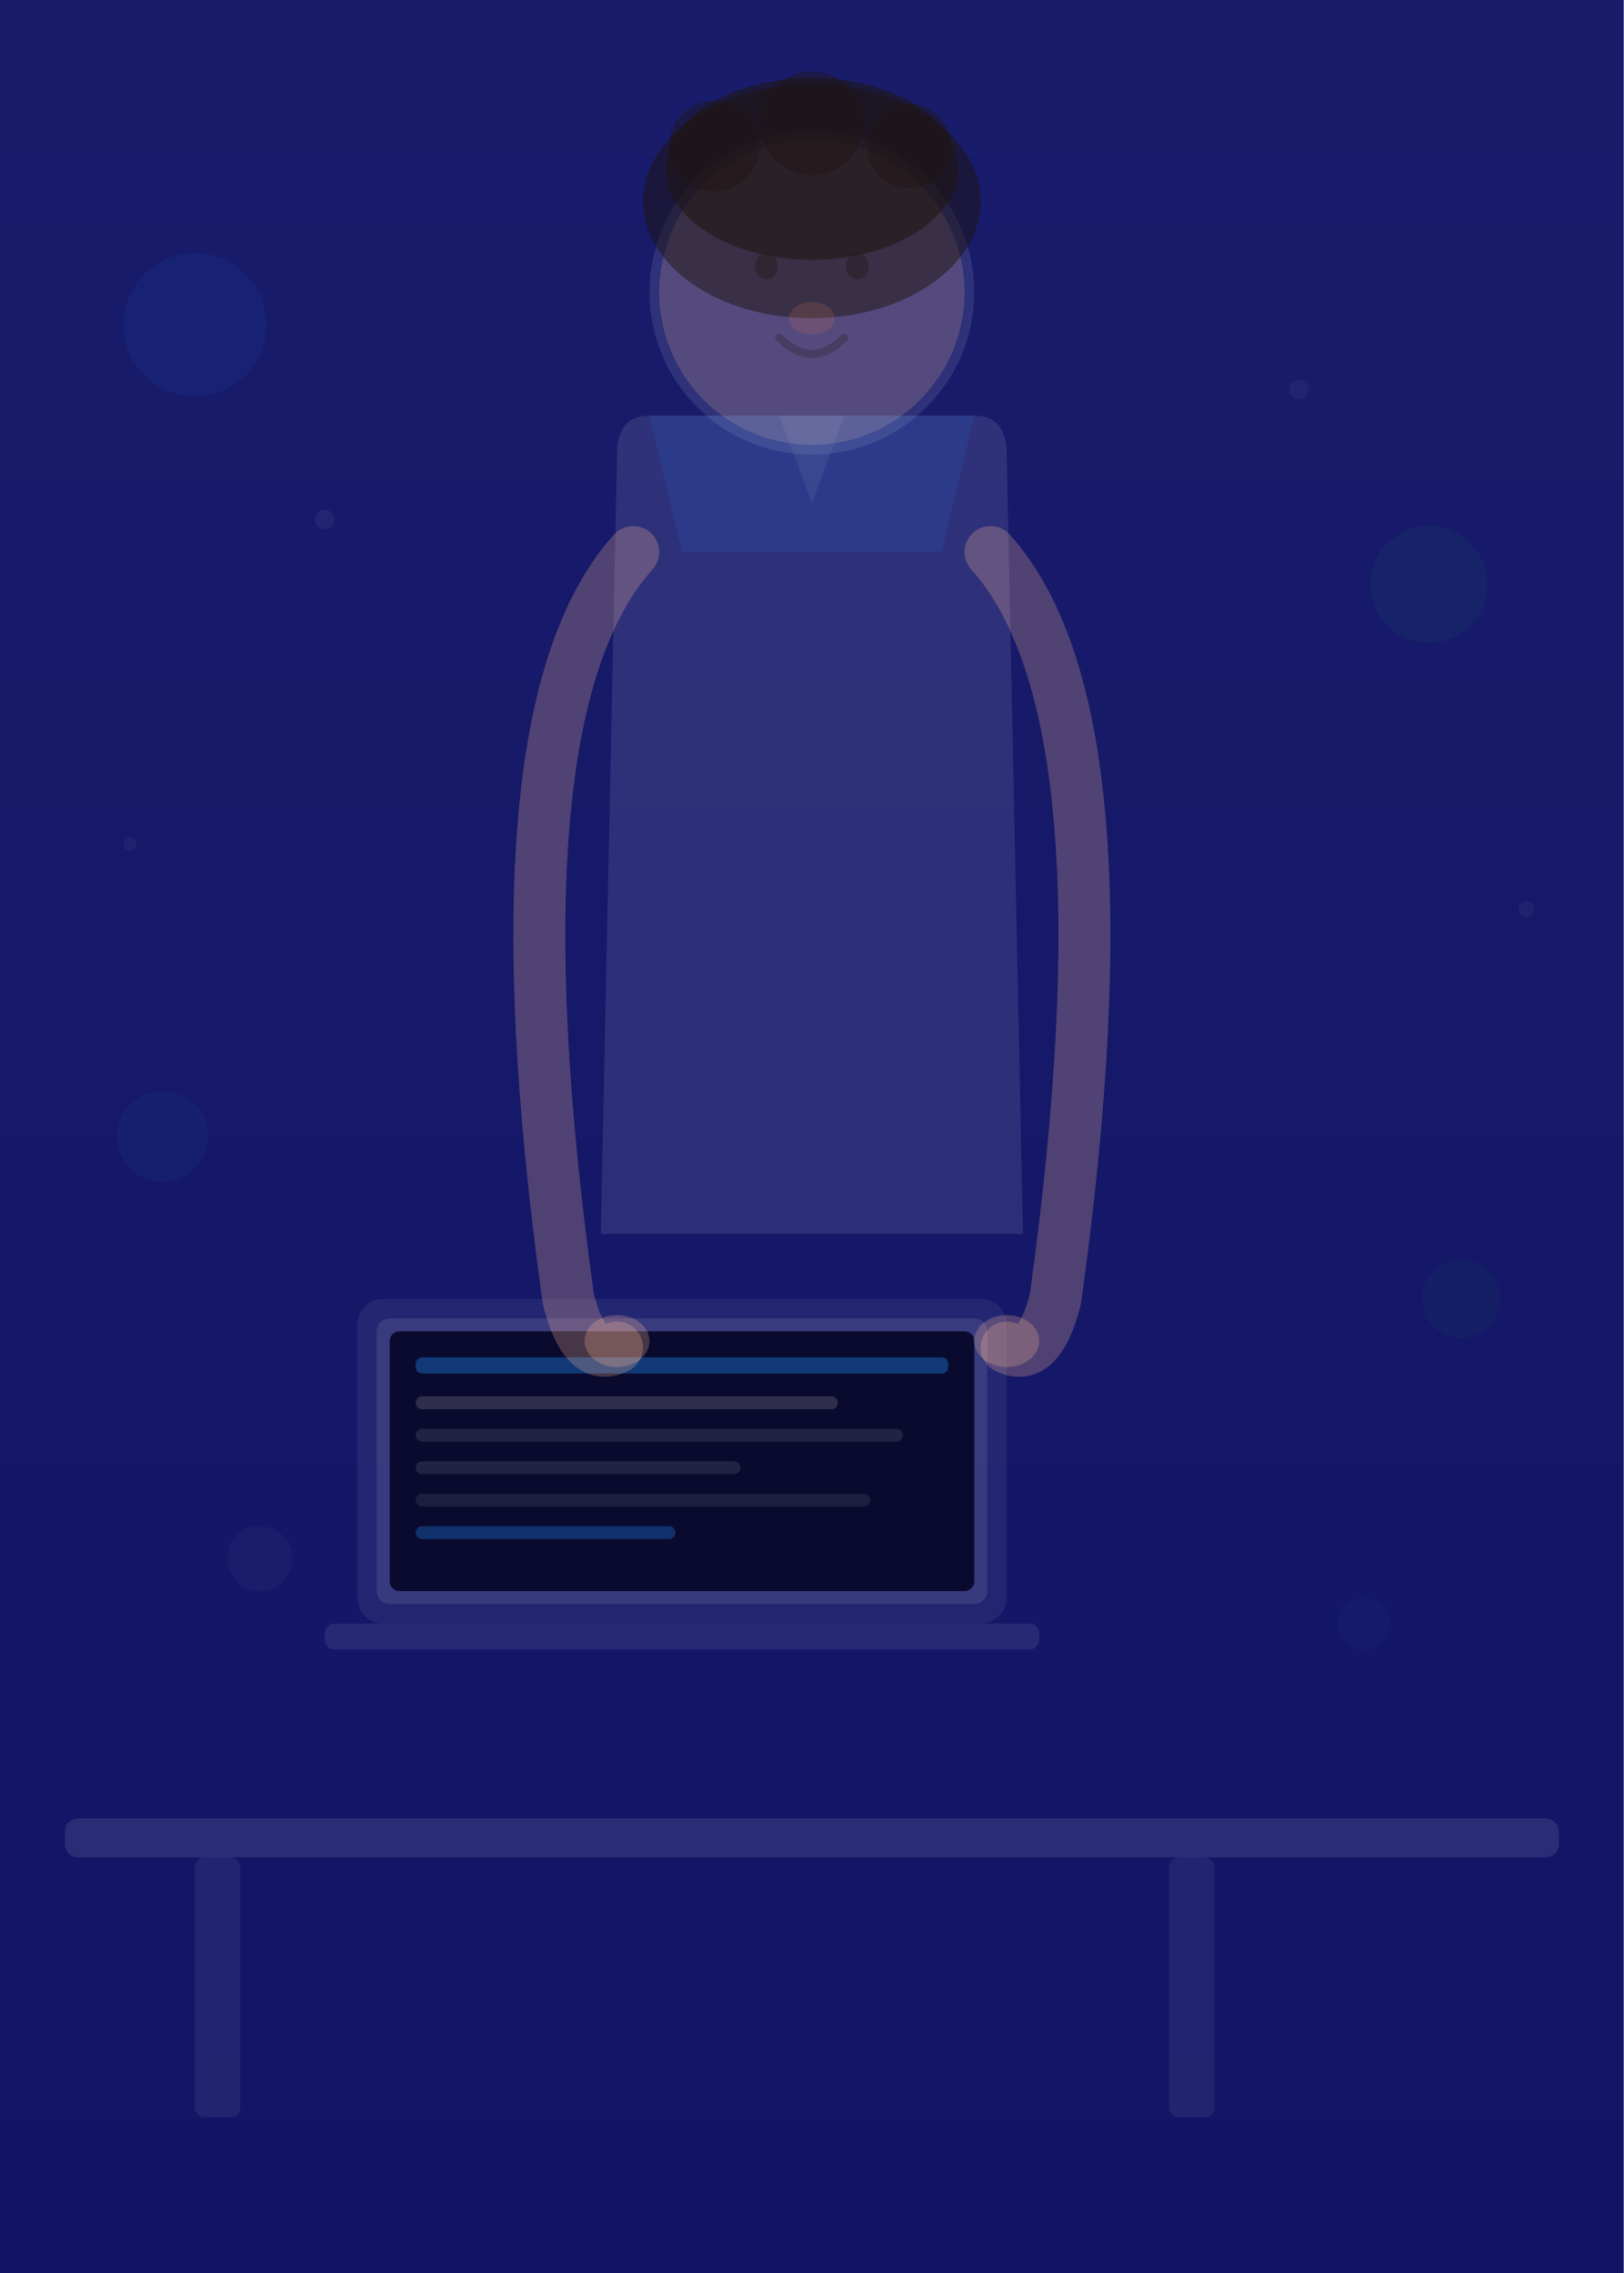
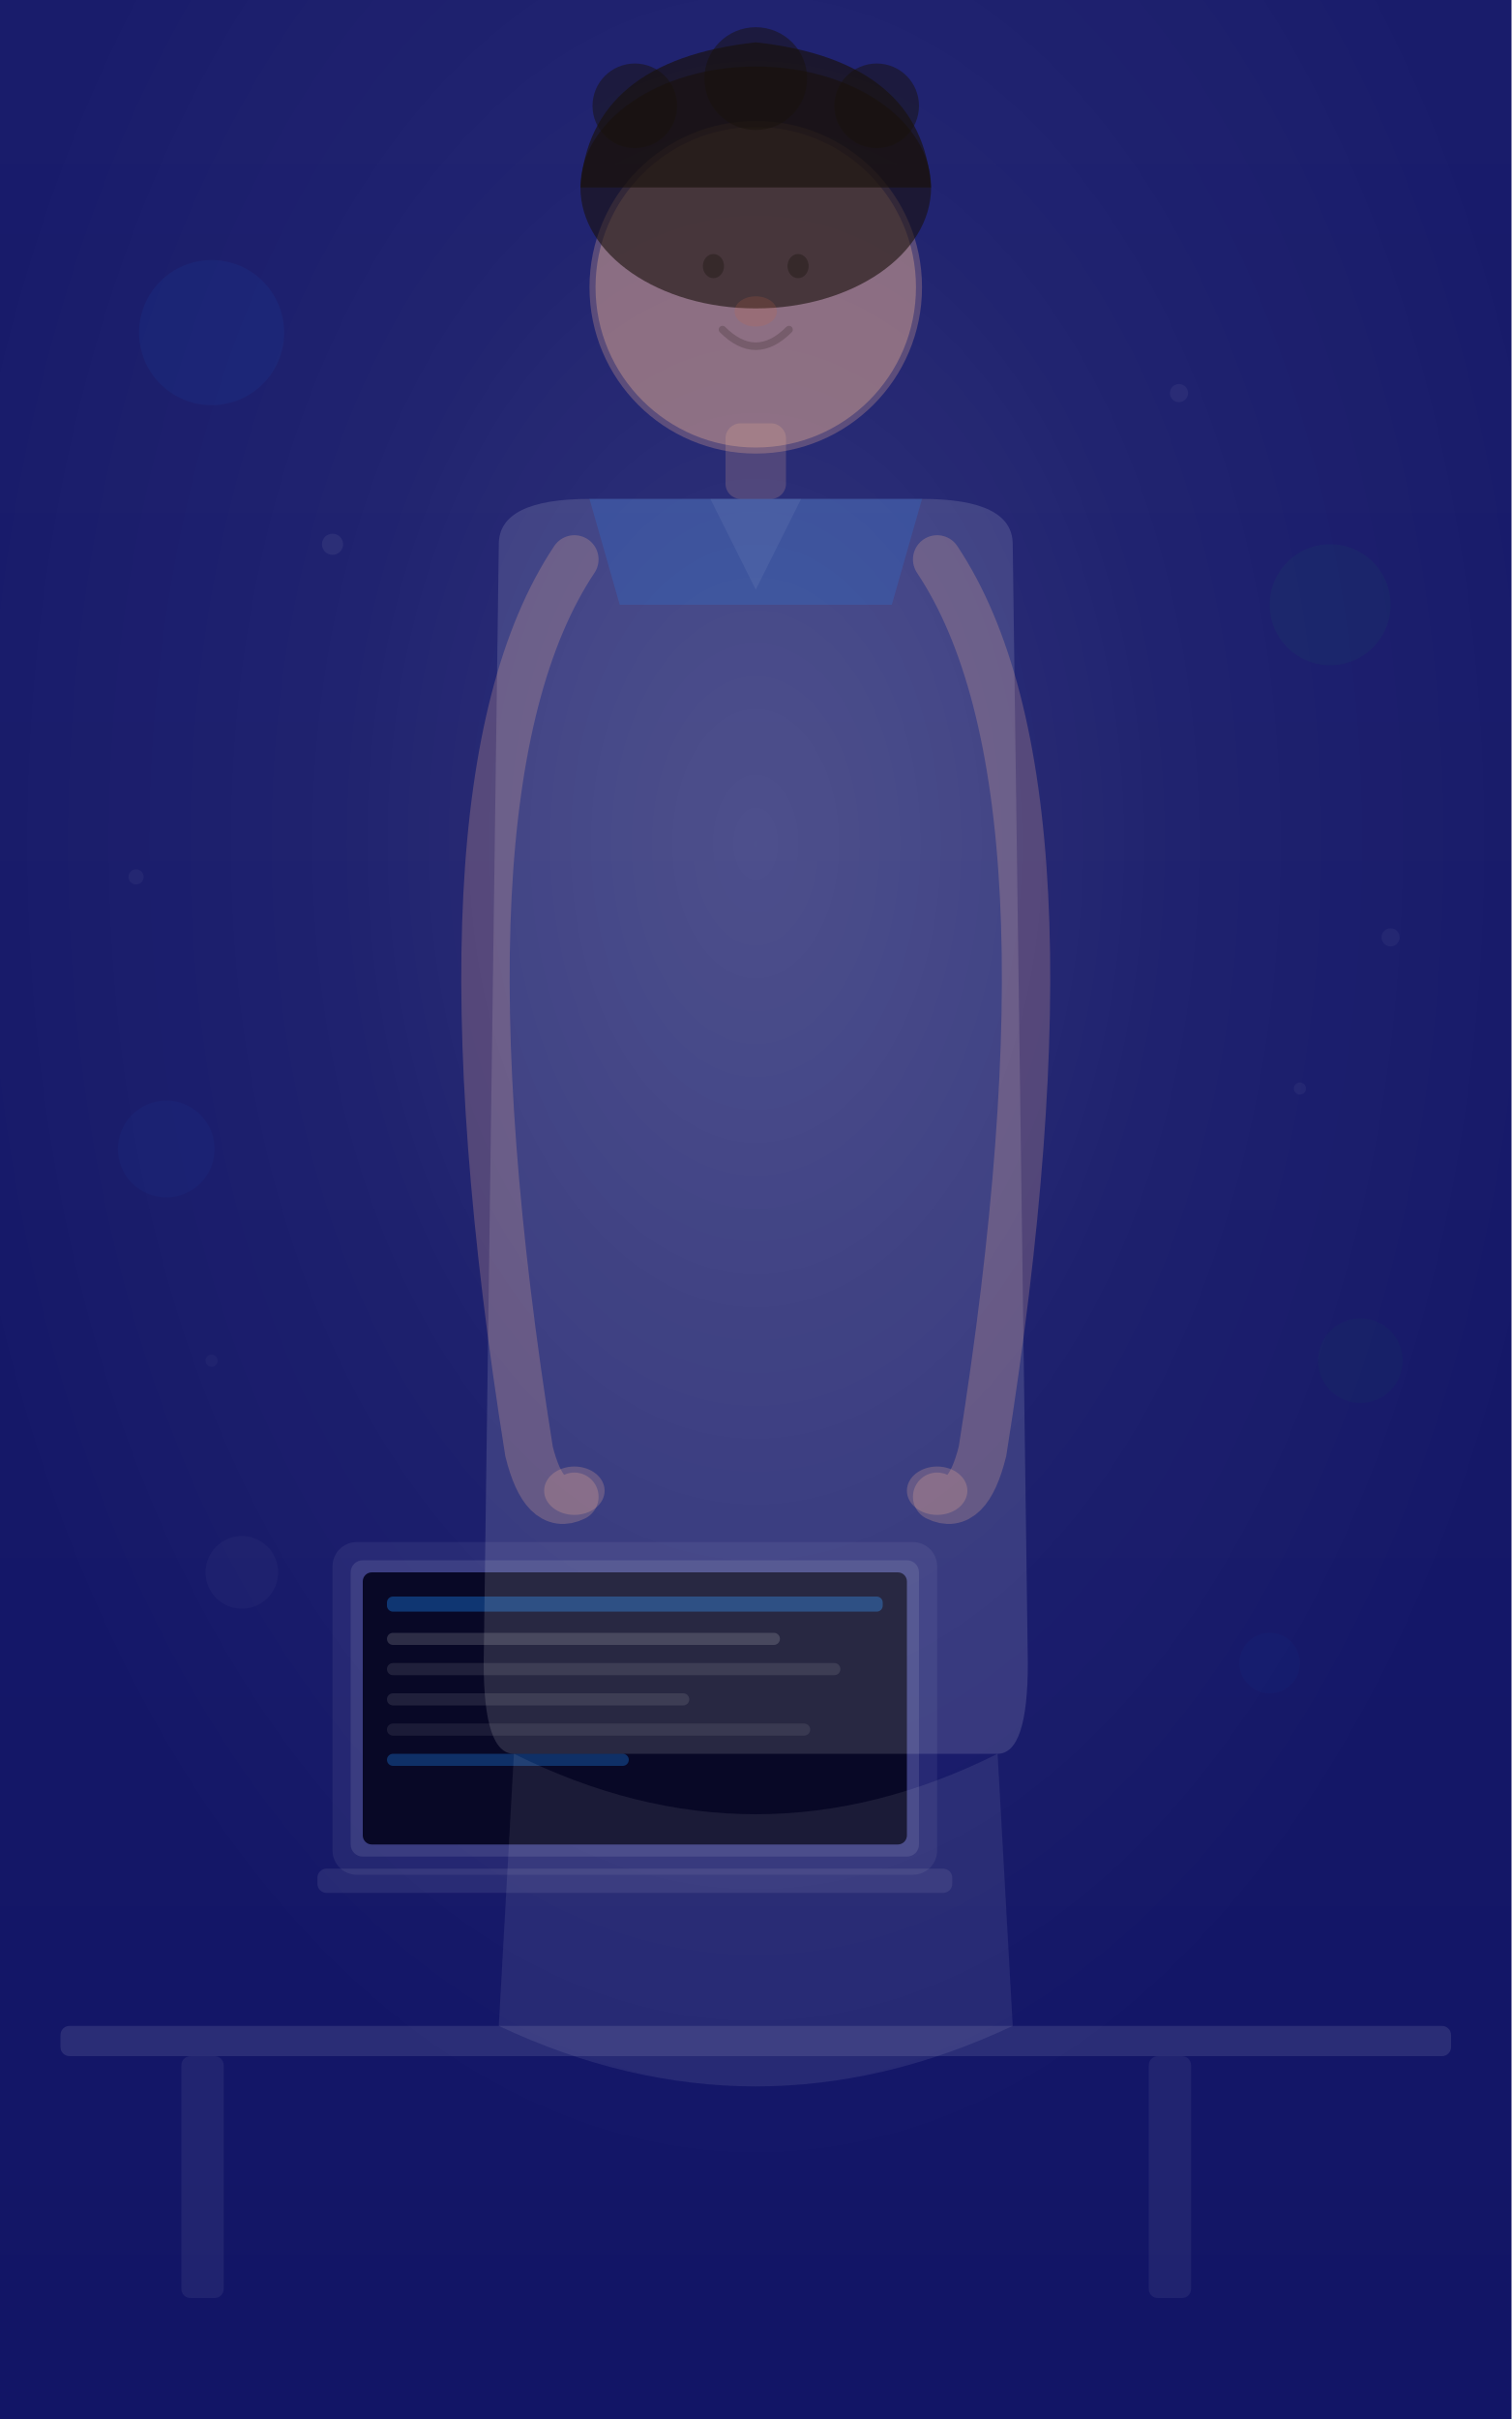
- <svg xmlns="http://www.w3.org/2000/svg" viewBox="0 0 500 700" fill="none">
+ <svg xmlns="http://www.w3.org/2000/svg" viewBox="0 0 500 800" fill="none">
  <defs>
    <linearGradient id="bgGrad" x1="0" y1="0" x2="0" y2="1">
      <stop offset="0%" stop-color="#191C6B" />
      <stop offset="100%" stop-color="#121566" />
    </linearGradient>
-     <linearGradient id="glow" x1="0.5" y1="0" x2="0.5" y2="1">
-       <stop offset="0%" stop-color="rgba(255,255,255,0.08)" />
+     <radialGradient id="personGlow" cx="0.5" cy="0.35" r="0.55">
+       <stop offset="0%" stop-color="rgba(255,255,255,0.12)" />
+       <stop offset="50%" stop-color="rgba(255,255,255,0.04)" />
      <stop offset="100%" stop-color="rgba(255,255,255,0)" />
-     </linearGradient>
+     </radialGradient>
  </defs>
-   <rect width="500" height="700" fill="url(#bgGrad)" />
-   <rect x="20" y="560" width="460" height="12" rx="4" fill="rgba(255,255,255,0.1)" />
-   <rect x="60" y="572" width="14" height="80" rx="3" fill="rgba(255,255,255,0.06)" />
-   <rect x="360" y="572" width="14" height="80" rx="3" fill="rgba(255,255,255,0.06)" />
-   <rect x="100" y="500" width="220" height="8" rx="3" fill="rgba(255,255,255,0.08)" />
-   <rect x="110" y="400" width="200" height="100" rx="8" fill="rgba(255,255,255,0.06)" />
-   <rect x="116" y="406" width="188" height="88" rx="4" fill="rgba(255,255,255,0.1)" />
-   <rect x="120" y="410" width="180" height="80" rx="3" fill="#0a0a2e" />
-   <rect x="128" y="418" width="164" height="5" rx="2" fill="rgba(31,140,255,0.35)" />
-   <rect x="128" y="430" width="130" height="4" rx="2" fill="rgba(255,255,255,0.15)" />
-   <rect x="128" y="440" width="150" height="4" rx="2" fill="rgba(255,255,255,0.1)" />
-   <rect x="128" y="450" width="100" height="4" rx="2" fill="rgba(255,255,255,0.1)" />
-   <rect x="128" y="460" width="140" height="4" rx="2" fill="rgba(255,255,255,0.08)" />
-   <rect x="128" y="470" width="80" height="4" rx="2" fill="rgba(31,140,255,0.3)" />
-   <circle cx="250" cy="90" r="50" fill="rgba(255,255,255,0.1)" />
-   <circle cx="250" cy="90" r="47" fill="rgba(255,190,150,0.18)" />
-   <ellipse cx="250" cy="62" rx="52" ry="36" fill="rgba(30,20,15,0.5)" />
-   <ellipse cx="250" cy="52" rx="45" ry="28" fill="rgba(30,20,15,0.55)" />
-   <circle cx="220" cy="45" r="14" fill="rgba(30,20,15,0.4)" />
-   <circle cx="250" cy="38" r="16" fill="rgba(30,20,15,0.4)" />
-   <circle cx="280" cy="45" r="13" fill="rgba(30,20,15,0.4)" />
-   <ellipse cx="236" cy="82" rx="3.5" ry="4" fill="rgba(30,20,15,0.35)" />
-   <ellipse cx="264" cy="82" rx="3.5" ry="4" fill="rgba(30,20,15,0.35)" />
-   <ellipse cx="250" cy="98" rx="7" ry="5" fill="rgba(200,110,80,0.2)" />
-   <path d="M240 104 Q250 114 260 104" stroke="rgba(30,20,15,0.25)" stroke-width="2.5" fill="none" stroke-linecap="round" />
-   <path d="M190 140 Q190 128 200 128 L300 128 Q310 128 310 140 L315 380 L185 380 Z" fill="rgba(255,255,255,0.1)" />
-   <path d="M200 128 L210 170 L290 170 L300 128" fill="rgba(31,140,255,0.12)" />
-   <path d="M240 128 L250 155 L260 128" fill="rgba(255,255,255,0.06)" />
-   <path d="M195 170 Q150 220 175 400 Q180 420 190 415" stroke="rgba(255,190,150,0.25)" stroke-width="16" fill="none" stroke-linecap="round" />
-   <path d="M305 170 Q350 220 325 400 Q320 420 310 415" stroke="rgba(255,190,150,0.25)" stroke-width="16" fill="none" stroke-linecap="round" />
-   <ellipse cx="190" cy="413" rx="10" ry="8" fill="rgba(255,190,150,0.25)" />
-   <ellipse cx="310" cy="413" rx="10" ry="8" fill="rgba(255,190,150,0.25)" />
-   <circle cx="60" cy="100" r="22" fill="rgba(31,140,255,0.07)" />
-   <circle cx="440" cy="180" r="18" fill="rgba(22,163,74,0.07)" />
-   <circle cx="50" cy="350" r="14" fill="rgba(31,140,255,0.05)" />
-   <circle cx="450" cy="400" r="12" fill="rgba(22,163,74,0.05)" />
-   <circle cx="80" cy="480" r="10" fill="rgba(255,255,255,0.03)" />
-   <circle cx="420" cy="500" r="8" fill="rgba(31,140,255,0.04)" />
-   <circle cx="100" cy="160" r="3" fill="rgba(255,255,255,0.05)" />
-   <circle cx="400" cy="120" r="3" fill="rgba(255,255,255,0.04)" />
-   <circle cx="470" cy="280" r="2.5" fill="rgba(255,255,255,0.04)" />
-   <circle cx="40" cy="260" r="2" fill="rgba(255,255,255,0.04)" />
+   <rect width="500" height="800" fill="url(#bgGrad)" />
+   <rect x="0" y="0" width="500" height="800" fill="url(#personGlow)" />
+   <rect x="20" y="670" width="460" height="10" rx="3" fill="rgba(255,255,255,0.1)" />
+   <rect x="60" y="680" width="14" height="80" rx="3" fill="rgba(255,255,255,0.06)" />
+   <rect x="380" y="680" width="14" height="80" rx="3" fill="rgba(255,255,255,0.06)" />
+   <rect x="110" y="510" width="200" height="110" rx="8" fill="rgba(255,255,255,0.06)" />
+   <rect x="116" y="516" width="188" height="98" rx="4" fill="rgba(255,255,255,0.1)" />
+   <rect x="120" y="520" width="180" height="90" rx="3" fill="#080826" />
+   <rect x="128" y="528" width="164" height="5" rx="2" fill="rgba(31,140,255,0.35)" />
+   <rect x="128" y="540" width="130" height="4" rx="2" fill="rgba(255,255,255,0.15)" />
+   <rect x="128" y="550" width="150" height="4" rx="2" fill="rgba(255,255,255,0.1)" />
+   <rect x="128" y="560" width="100" height="4" rx="2" fill="rgba(255,255,255,0.1)" />
+   <rect x="128" y="570" width="140" height="4" rx="2" fill="rgba(255,255,255,0.08)" />
+   <rect x="128" y="580" width="80" height="4" rx="2" fill="rgba(31,140,255,0.3)" />
+   <rect x="105" y="618" width="210" height="8" rx="3" fill="rgba(255,255,255,0.08)" />
+   <path d="M165 180 Q165 165 195 165 L305 165 Q335 165 335 180 L340 550 Q340 580 330 580 L170 580 Q160 580 160 550 Z" fill="rgba(255,255,255,0.13)" />
+   <path d="M170 580 Q250 620 330 580 L335 670 Q250 710 165 670 Z" fill="rgba(255,255,255,0.08)" />
+   <path d="M195 165 L205 200 L295 200 L305 165" fill="rgba(31,140,255,0.18)" />
+   <path d="M235 165 L250 195 L265 165" fill="rgba(255,255,255,0.06)" />
+   <rect x="240" y="140" width="20" height="25" rx="5" fill="rgba(255,190,150,0.18)" />
+   <path d="M190 185 Q140 260 175 480 Q180 500 190 495" stroke="rgba(255,190,150,0.22)" stroke-width="16" fill="none" stroke-linecap="round" />
+   <path d="M310 185 Q360 260 325 480 Q320 500 310 495" stroke="rgba(255,190,150,0.22)" stroke-width="16" fill="none" stroke-linecap="round" />
+   <ellipse cx="190" cy="493" rx="10" ry="8" fill="rgba(255,190,150,0.22)" />
+   <ellipse cx="310" cy="493" rx="10" ry="8" fill="rgba(255,190,150,0.22)" />
+   <circle cx="250" cy="95" r="55" fill="rgba(255,190,150,0.25)" />
+   <circle cx="250" cy="95" r="53" fill="rgba(255,190,150,0.3)" />
+   <ellipse cx="250" cy="62" rx="58" ry="40" fill="rgba(25,18,12,0.6)" />
+   <path d="M192 62 Q195 20 250 14 Q305 20 308 62" fill="rgba(25,18,12,0.65)" />
+   <circle cx="210" cy="35" r="14" fill="rgba(25,18,12,0.5)" />
+   <circle cx="250" cy="26" r="17" fill="rgba(25,18,12,0.5)" />
+   <circle cx="290" cy="35" r="14" fill="rgba(25,18,12,0.5)" />
+   <ellipse cx="236" cy="88" rx="3.5" ry="4" fill="rgba(25,18,12,0.35)" />
+   <ellipse cx="264" cy="88" rx="3.5" ry="4" fill="rgba(25,18,12,0.35)" />
+   <ellipse cx="250" cy="103" rx="7" ry="5" fill="rgba(200,100,70,0.18)" />
+   <path d="M239 109 Q250 120 261 109" stroke="rgba(25,18,12,0.2)" stroke-width="2.5" fill="none" stroke-linecap="round" />
+   <circle cx="70" cy="110" r="24" fill="rgba(31,140,255,0.06)" />
+   <circle cx="440" cy="200" r="20" fill="rgba(22,163,74,0.06)" />
+   <circle cx="55" cy="380" r="16" fill="rgba(31,140,255,0.04)" />
+   <circle cx="450" cy="450" r="14" fill="rgba(22,163,74,0.04)" />
+   <circle cx="80" cy="520" r="12" fill="rgba(255,255,255,0.03)" />
+   <circle cx="420" cy="550" r="10" fill="rgba(31,140,255,0.03)" />
+   <circle cx="110" cy="180" r="3.5" fill="rgba(255,255,255,0.06)" />
+   <circle cx="390" cy="130" r="3" fill="rgba(255,255,255,0.05)" />
+   <circle cx="460" cy="310" r="3" fill="rgba(255,255,255,0.04)" />
+   <circle cx="45" cy="290" r="2.5" fill="rgba(255,255,255,0.04)" />
+   <circle cx="430" cy="360" r="2" fill="rgba(255,255,255,0.04)" />
+   <circle cx="70" cy="450" r="2" fill="rgba(255,255,255,0.03)" />
</svg>
